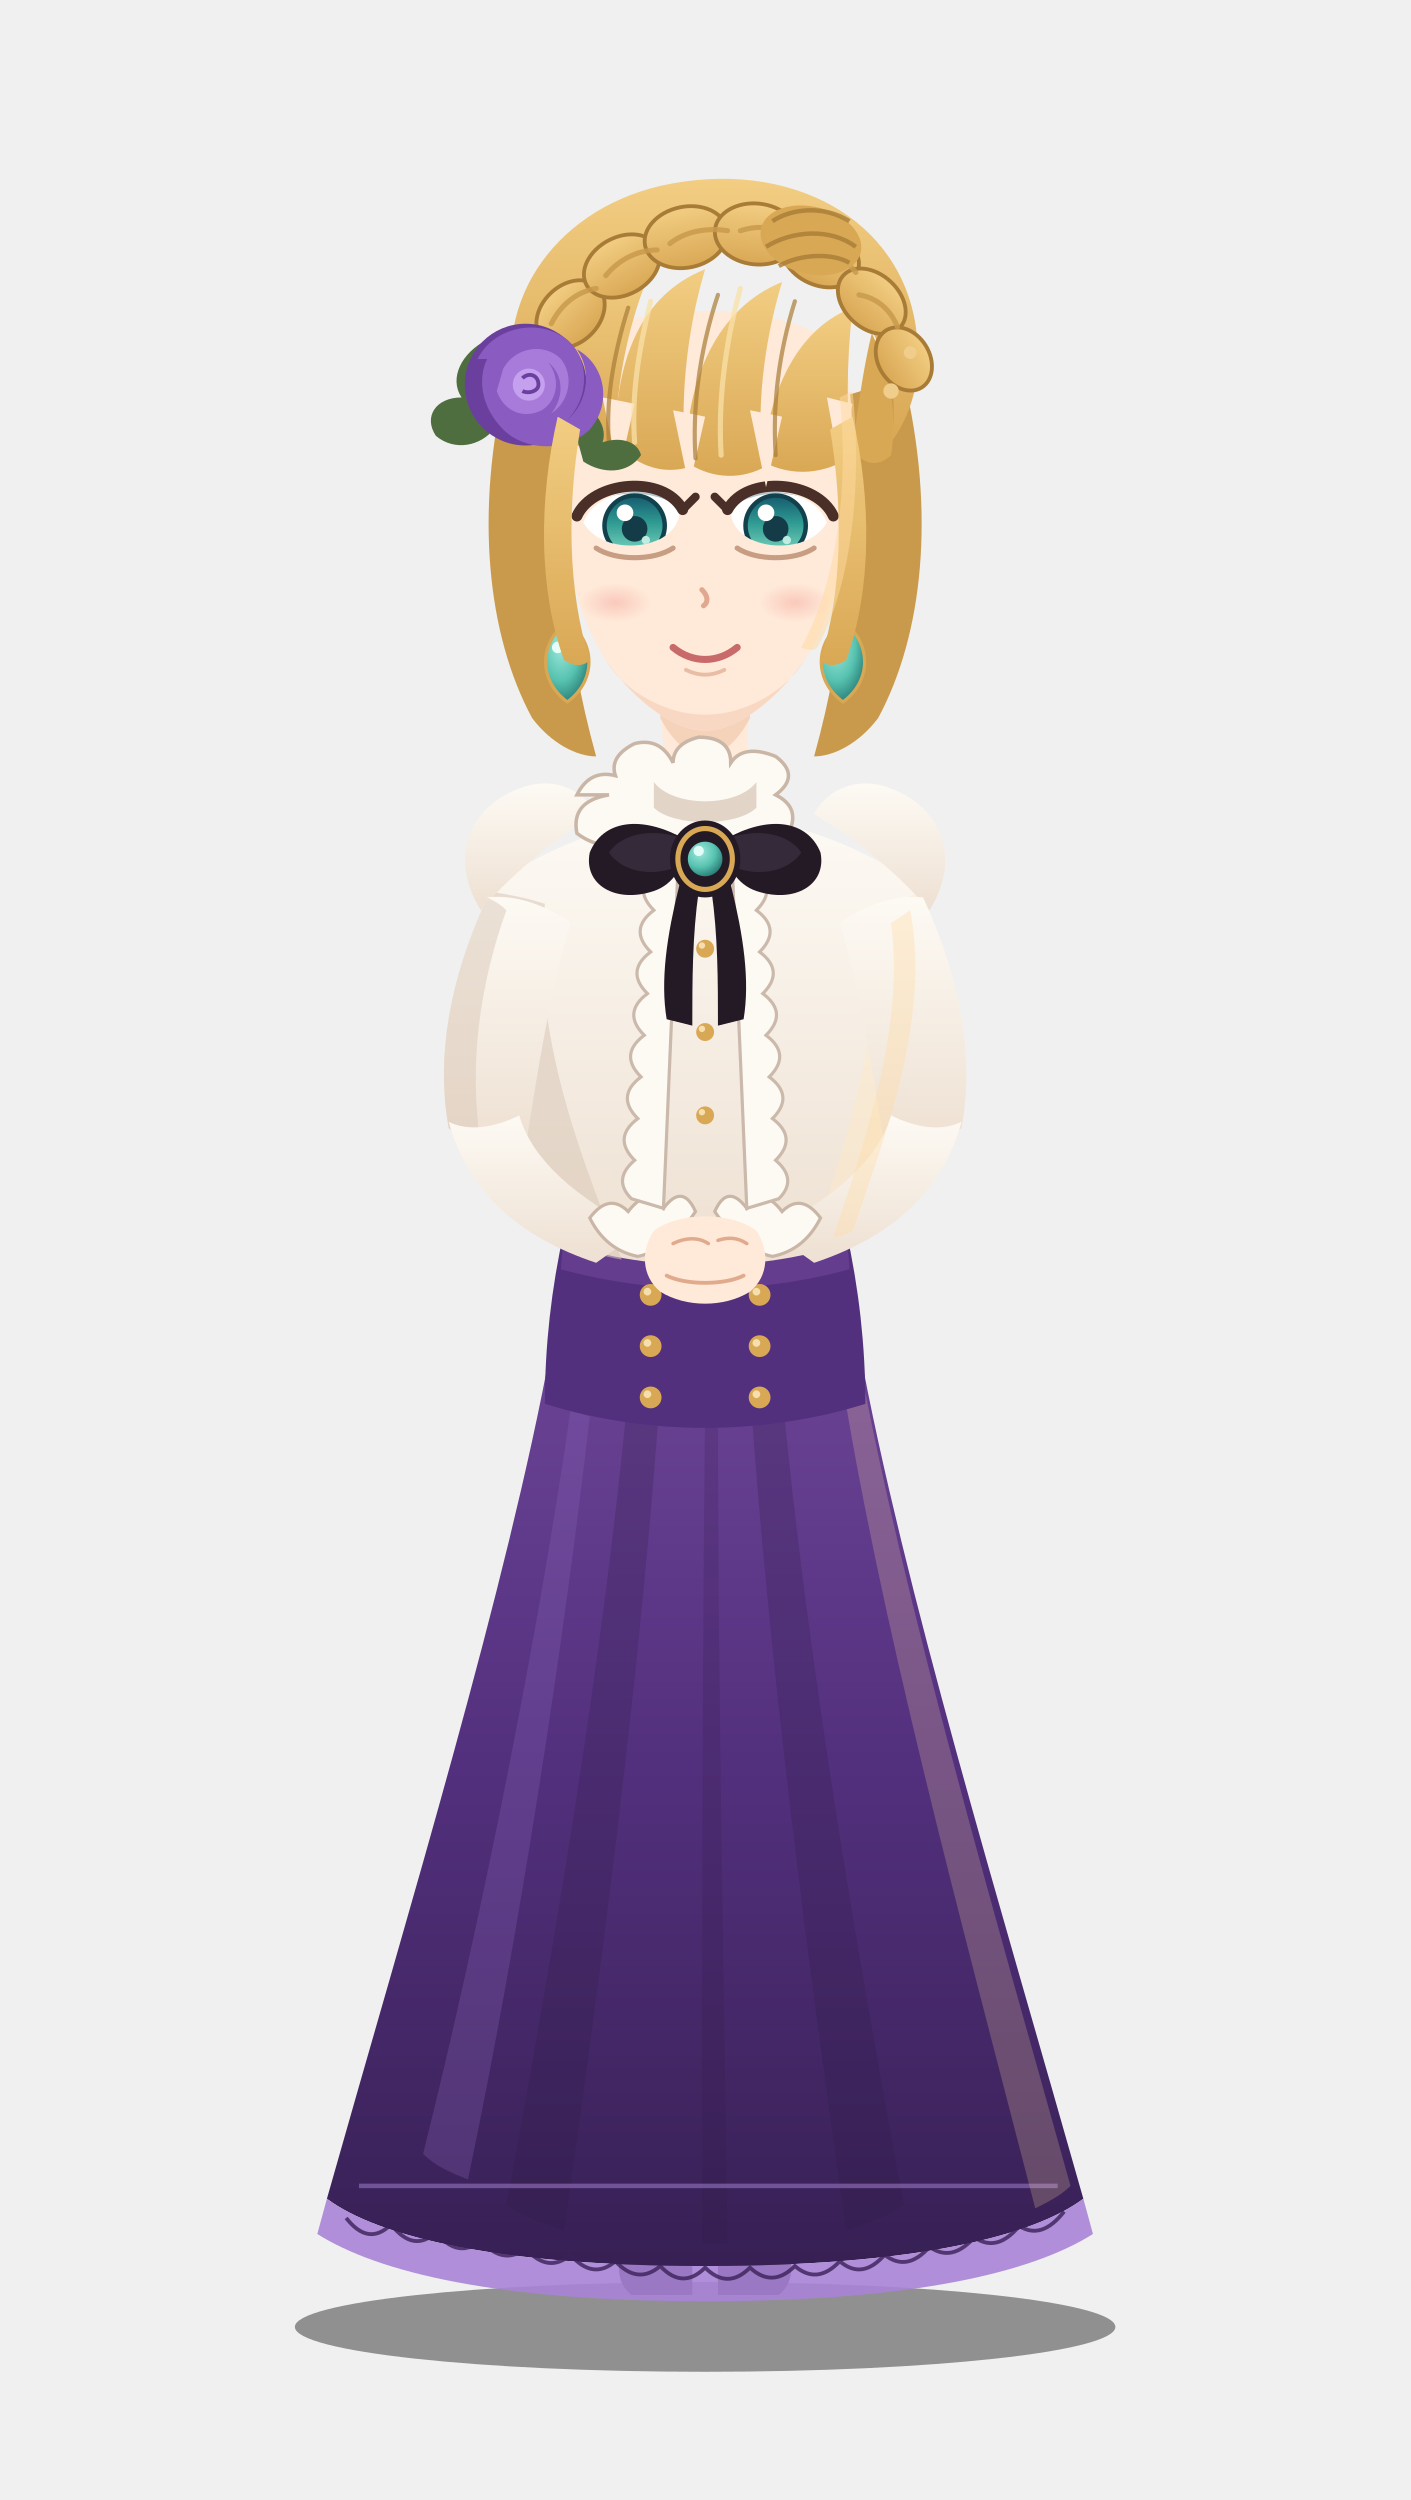
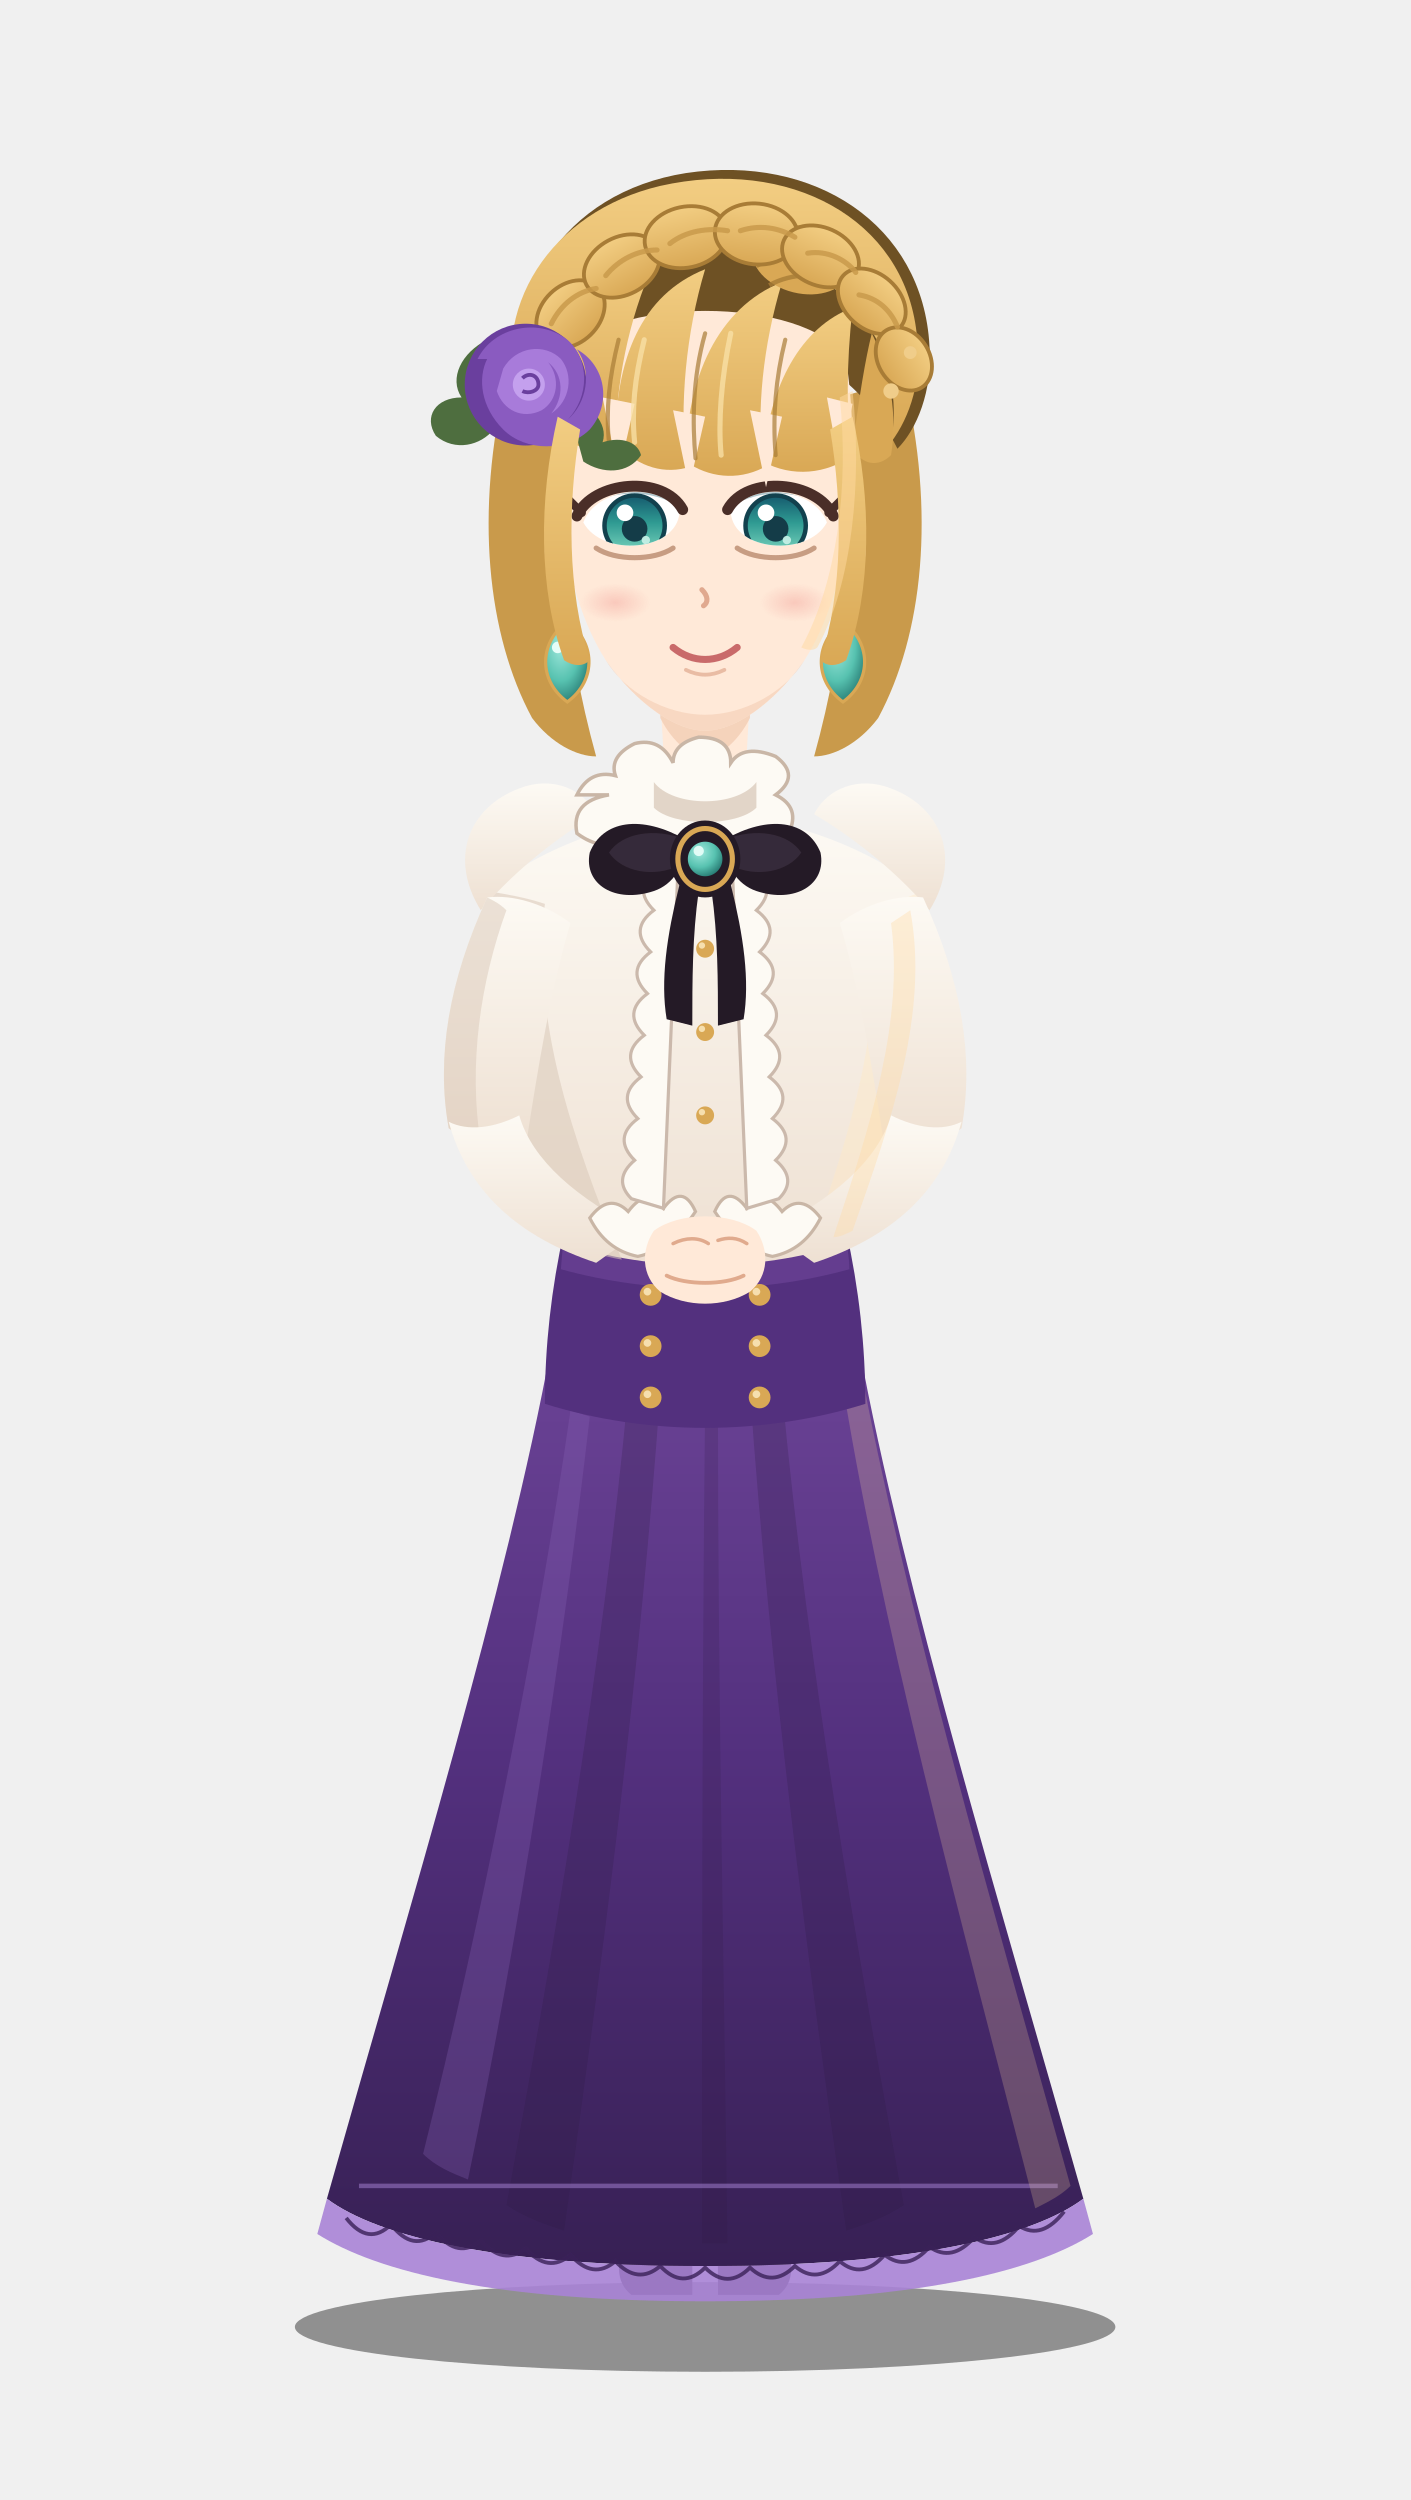
<svg xmlns="http://www.w3.org/2000/svg" viewBox="0 0 440 780" fill="none">
  <defs>
    <linearGradient id="skirtG" x1="0" y1="0" x2="0" y2="1">
      <stop offset="0" stop-color="#6b4396" />
      <stop offset="0.45" stop-color="#53307e" />
      <stop offset="1" stop-color="#372054" />
    </linearGradient>
    <linearGradient id="blouseG" x1="0" y1="0" x2="0" y2="1">
      <stop offset="0" stop-color="#fdfaf4" />
      <stop offset="1" stop-color="#eee0d2" />
    </linearGradient>
    <linearGradient id="irisG" x1="0" y1="0" x2="0" y2="1">
      <stop offset="0" stop-color="#155a6e" />
      <stop offset="0.45" stop-color="#2f9a92" />
      <stop offset="1" stop-color="#7fd8c0" />
    </linearGradient>
    <linearGradient id="hairG" x1="0" y1="0" x2="0" y2="1">
      <stop offset="0" stop-color="#f2cd82" />
      <stop offset="1" stop-color="#d9a855" />
    </linearGradient>
    <radialGradient id="cheekG" cx="0.5" cy="0.5" r="0.5">
      <stop offset="0" stop-color="#f4a9a0" stop-opacity="0.5" />
      <stop offset="1" stop-color="#f4a9a0" stop-opacity="0" />
    </radialGradient>
    <radialGradient id="gemG" cx="0.35" cy="0.3" r="0.8">
      <stop offset="0" stop-color="#9fe8dc" />
      <stop offset="0.55" stop-color="#57c2b0" />
      <stop offset="1" stop-color="#20706a" />
    </radialGradient>
    <clipPath id="eyeClipL">
      <path d="M 182 163 C 186 152, 206 150, 212 160 C 211 172, 188 174, 182 163 Z" />
    </clipPath>
    <clipPath id="eyeClipR">
      <path d="M 258 163 C 254 152, 234 150, 228 160 C 229 172, 252 174, 258 163 Z" />
    </clipPath>
  </defs>
  <ellipse cx="220" cy="726" rx="128" ry="14" fill="#000000" opacity="0.4" />
  <g id="lower">
    <path d="M 196 694 C 192 706, 192 712, 197 716 L 216 716 L 216 694 Z" fill="#1c1119" />
    <path d="M 244 694 C 248 706, 248 712, 243 716 L 224 716 L 224 694 Z" fill="#1c1119" />
    <path d="M 172 420 C 158 496, 128 594, 102 686              C 118 698, 156 707, 220 707              C 284 707, 322 698, 338 686              C 312 594, 282 496, 268 420 Z" fill="url(#skirtG)" />
    <g fill="#2a1840" opacity="0.5">
      <path d="M 196 434 C 188 520, 172 612, 158 688 C 164 692, 170 694, 176 696 C 188 612, 200 520, 206 434 Z" opacity="0.45" />
      <path d="M 244 434 C 252 520, 268 612, 282 688 C 276 692, 270 694, 264 696 C 252 612, 240 520, 234 434 Z" opacity="0.45" />
      <path d="M 220 436 C 219 530, 219 620, 219 700 C 222 700, 224 700, 227 700 C 226 620, 224 530, 224 436 Z" opacity="0.35" />
    </g>
    <path d="M 178 440 C 168 510, 150 600, 132 672 C 136 676, 141 678, 146 680 C 162 604, 176 512, 184 442 Z" fill="#8a63b8" opacity="0.28" />
    <path d="M 102 686 C 118 698, 156 707, 220 707 C 284 707, 322 698, 338 686 L 341 697 C 322 709, 285 718, 220 718 C 155 718, 118 709, 99 697 Z" fill="#a883d6" opacity="0.9" />
    <g stroke="#3a2158" stroke-width="1.2" opacity="0.8">
      <path d="M 108 692 q 7 9 14 2 q 7 9 14 2.5 q 7 8.5 14 2.5 q 7 8 14 2.5 q 7 8 14 2 q 7 8 14 2 q 7 7.5 14 1.5 q 7 7.5 14 0.5 q 7 7 14 0 q 7 6.5 14 -0.5 q 7 6 14 -1.5 q 7 6 14 -2 q 7 5.5 14 -2.5 q 7 5 14 -3 q 7 5 14 -3.5 q 7 4.5 14 -4.5" fill="none" />
    </g>
    <line x1="112" y1="682" x2="330" y2="682" stroke="#a883d6" stroke-width="1.4" opacity="0.5" />
    <path d="M 268 424 C 282 500, 310 596, 334 682 C 331 685, 327 687, 323 689 C 300 600, 274 504, 262 426 Z" fill="#ffd9a0" opacity="0.22" />
  </g>
  <g id="upper">
    <path d="M 176 384 C 172 402, 170 420, 170 438 C 202 448, 238 448, 270 438 C 270 420, 268 402, 264 384 C 236 376, 204 376, 176 384 Z" fill="#53307e" />
    <path d="M 176 384 C 204 392, 236 392, 264 384 C 264 388, 265 392, 265 396 C 236 404, 204 404, 175 396 Z" fill="#6b4396" opacity="0.7" />
    <g>
      <circle cx="203" cy="404" r="3.4" fill="#d9a855" />
      <circle cx="202" cy="403" r="1.2" fill="#f6dfae" />
      <circle cx="203" cy="420" r="3.4" fill="#d9a855" />
      <circle cx="202" cy="419" r="1.2" fill="#f6dfae" />
      <circle cx="203" cy="436" r="3.4" fill="#d9a855" />
      <circle cx="202" cy="435" r="1.2" fill="#f6dfae" />
      <circle cx="237" cy="404" r="3.4" fill="#d9a855" />
      <circle cx="236" cy="403" r="1.2" fill="#f6dfae" />
      <circle cx="237" cy="420" r="3.4" fill="#d9a855" />
      <circle cx="236" cy="419" r="1.2" fill="#f6dfae" />
      <circle cx="237" cy="436" r="3.4" fill="#d9a855" />
      <circle cx="236" cy="435" r="1.2" fill="#f6dfae" />
    </g>
    <path d="M 152 278 C 146 316, 162 352, 176 388 C 204 397, 236 397, 264 388 C 278 352, 294 316, 288 278              C 268 262, 240 254, 220 254 C 200 254, 172 262, 152 278 Z" fill="url(#blouseG)" />
    <path d="M 152 278 C 146 316, 162 352, 176 388 C 182 390, 188 392, 194 393 C 178 354, 166 318, 170 282 C 164 280, 158 279, 152 278 Z" fill="#d9c8b8" opacity="0.55" />
    <path d="M 288 278 C 294 316, 278 352, 264 388 C 260 389, 256 390, 252 391 C 266 352, 276 318, 272 284 C 278 282, 283 280, 288 278 Z" fill="#ffe9c4" opacity="0.4" />
    <path d="M 150 284 C 140 268, 146 252, 162 246 C 172 242, 182 246, 186 254 C 176 260, 162 270, 150 284 Z" fill="url(#blouseG)" />
    <path d="M 290 284 C 300 268, 294 252, 278 246 C 268 242, 258 246, 254 254 C 264 260, 278 270, 290 284 Z" fill="url(#blouseG)" />
    <path d="M 152 280 C 140 306, 136 330, 140 352 C 148 358, 158 360, 164 358 C 168 332, 172 308, 178 288 C 170 282, 160 279, 152 280 Z" fill="url(#blouseG)" />
    <path d="M 288 280 C 300 306, 304 330, 300 352 C 292 358, 282 360, 276 358 C 272 332, 268 308, 262 288 C 270 282, 280 279, 288 280 Z" fill="url(#blouseG)" />
    <path d="M 152 280 C 140 306, 136 330, 140 352 C 143 354, 146 356, 150 357 C 146 332, 150 306, 158 284 C 156 282, 154 281, 152 280 Z" fill="#d9c8b8" opacity="0.5" />
    <path d="M 140 350 C 146 372, 162 386, 186 394 L 200 384 C 180 374, 166 362, 162 348 C 154 352, 146 353, 140 350 Z" fill="url(#blouseG)" />
    <path d="M 300 350 C 294 372, 278 386, 254 394 L 240 384 C 260 374, 274 362, 278 348 C 286 352, 294 353, 300 350 Z" fill="url(#blouseG)" />
    <g fill="#fdfaf4" stroke="#c9b6a6" stroke-width="1">
      <path d="M 184 380 q 6 -8 12 -2 q 6 -8 11 -1 q 6 -8 10 1 q -8 12 -18 14 q -10 -2 -15 -12 Z" />
      <path d="M 256 380 q -6 -8 -12 -2 q -6 -8 -11 -1 q -6 -8 -10 1 q 8 12 18 14 q 10 -2 15 -12 Z" />
    </g>
    <g>
      <path d="M 204 384 C 212 378, 228 378, 236 384 C 240 390, 240 398, 234 403 C 226 408, 214 408, 206 403 C 200 398, 200 390, 204 384 Z" fill="#ffe9d8" />
      <path d="M 208 398 C 214 401, 226 401, 232 398" stroke="#e0aa8d" stroke-width="1.2" stroke-linecap="round" />
      <path d="M 210 388 C 214 386, 218 386, 221 388 M 224 387 C 227 386, 230 386, 233 388" stroke="#e0aa8d" stroke-width="1.1" stroke-linecap="round" />
    </g>
    <g fill="#fdfaf4" stroke="#cbb9ac" stroke-width="1">
      <path d="M 206 258 q -8 6 -1 13 q -8 6 -1 13 q -8 6 -1 13 q -8 6 -1 13 q -8 6 -1 13 q -8 6 -1 13 q -8 6 -1 13 q -8 6 -1 13 q -7 6 -1 12 l 10 3 L 212 260 Z" />
      <path d="M 234 258 q 8 6 1 13 q 8 6 1 13 q 8 6 1 13 q 8 6 1 13 q 8 6 1 13 q 8 6 1 13 q 8 6 1 13 q 8 6 1 13 q 7 6 1 12 l -10 3 L 228 260 Z" />
    </g>
    <g>
      <circle cx="220" cy="296" r="2.8" fill="#d9a855" />
      <circle cx="219" cy="295" r="1" fill="#f6dfae" />
      <circle cx="220" cy="322" r="2.8" fill="#d9a855" />
      <circle cx="219" cy="321" r="1" fill="#f6dfae" />
      <circle cx="220" cy="348" r="2.8" fill="#d9a855" />
      <circle cx="219" cy="347" r="1" fill="#f6dfae" />
    </g>
    <path d="M 284 284 C 290 316, 278 350, 266 384 C 264 385, 262 386, 260 386 C 272 350, 282 318, 278 288 Z" fill="#ffd9a0" opacity="0.35" />
    <path d="M 206 218 C 207 234, 208 246, 206 254 C 214 260, 226 260, 234 254 C 232 246, 233 234, 234 218 Z" fill="#ffe9d8" />
    <path d="M 206 224 C 210 232, 216 236, 220 237 C 224 236, 230 232, 234 224 L 234 218 L 206 218 Z" fill="#f3cdb4" opacity="0.8" />
    <g fill="#fdfaf4" stroke="#c9b6a6" stroke-width="1.1">
      <path d="M 190 244 q -12 2 -10 12 q 8 6 16 2 q -2 8 8 10 q 8 -2 10 -8 q 2 8 12 8 q 8 -4 6 -10 q 8 4 14 -2 q 4 -8 -4 -12 q 8 -6 0 -12 q -10 -4 -14 2 q 0 -8 -10 -8 q -8 2 -8 8 q -4 -8 -12 -6 q -8 4 -6 10 q -8 -2 -12 6 Z" transform="translate(0,4)" />
    </g>
    <path d="M 204 244 C 210 252, 230 252, 236 244 L 236 252 C 230 258, 210 258, 204 252 Z" fill="#e2d5c8" />
-     <g>
+     <g id="ribbon">
      <path d="M 214 262 C 200 254, 188 256, 184 266 C 182 276, 192 282, 204 278 C 210 276, 214 270, 214 262 Z" fill="#241a26" />
      <path d="M 226 262 C 240 254, 252 256, 256 266 C 258 276, 248 282, 236 278 C 230 276, 226 270, 226 262 Z" fill="#241a26" />
      <path d="M 214 262 C 204 258, 194 260, 190 266 C 194 272, 204 274, 212 270 Z" fill="#3a2e3e" opacity="0.8" />
      <path d="M 226 262 C 236 258, 246 260, 250 266 C 246 272, 236 274, 228 270 Z" fill="#3a2e3e" opacity="0.8" />
      <path d="M 212 276 C 208 292, 206 306, 208 318 L 216 320 C 216 306, 216 292, 218 278 Z" fill="#241a26" />
      <path d="M 228 276 C 232 292, 234 306, 232 318 L 224 320 C 224 306, 224 292, 222 278 Z" fill="#241a26" />
      <ellipse cx="220" cy="268" rx="11" ry="12" fill="#241a26" />
      <ellipse cx="220" cy="268" rx="8.5" ry="9.5" fill="none" stroke="#d9a855" stroke-width="1.6" />
      <circle cx="220" cy="268" r="5.4" fill="url(#gemG)" />
      <circle cx="218" cy="265.5" r="1.6" fill="#eafffa" opacity="0.9" />
    </g>
    <g id="head">
      <path d="M 158 118 C 148 160, 152 198, 166 224 C 172 232, 180 236, 186 236 C 176 200, 172 160, 178 124 Z" fill="#c99a4b" />
      <path d="M 282 118 C 292 160, 288 198, 274 224 C 268 232, 260 236, 254 236 C 264 200, 268 160, 262 124 Z" fill="#c99a4b" />
      <ellipse cx="177" cy="172" rx="7" ry="11" fill="#ffe9d8" />
      <ellipse cx="263" cy="172" rx="7" ry="11" fill="#ffe9d8" />
      <g id="earringL" transform-origin="177 181">
        <circle cx="177" cy="181" r="3" fill="#d9a855" />
        <line x1="177" y1="183" x2="177" y2="195" stroke="#d9a855" stroke-width="1.6" />
        <path d="M 177 194 C 185.5 200, 186.5 212, 177 219 C 167.5 212, 168.5 200, 177 194 Z" fill="url(#gemG)" />
        <path d="M 177 194 C 185.5 200, 186.5 212, 177 219 C 167.5 212, 168.5 200, 177 194 Z" fill="none" stroke="#d9a855" stroke-width="1" />
        <circle cx="174" cy="202" r="1.8" fill="#eafffa" opacity="0.95" />
      </g>
      <g id="earringR" transform-origin="263 181">
        <circle cx="263" cy="181" r="3" fill="#d9a855" />
        <line x1="263" y1="183" x2="263" y2="195" stroke="#d9a855" stroke-width="1.6" />
        <path d="M 263 194 C 271.5 200, 272.5 212, 263 219 C 253.5 212, 254.5 200, 263 194 Z" fill="url(#gemG)" />
        <path d="M 263 194 C 271.5 200, 272.5 212, 263 219 C 253.5 212, 254.5 200, 263 194 Z" fill="none" stroke="#d9a855" stroke-width="1" />
        <circle cx="260" cy="202" r="1.8" fill="#eafffa" opacity="0.95" />
      </g>
+       <path d="M 164 132 C 154 92, 176 60, 214 54 C 254 48, 288 70, 290 108 C 291 122, 286 134, 280 140 C 268 116, 246 104, 220 104 C 194 104, 174 116, 164 132 Z" fill="#6e5124" />
+       <path d="M 168 134 C 166 118, 172 104, 184 96 C 176 112, 173 124, 174 138 Z" fill="#6e5124" />
+       <path d="M 272 134 C 274 118, 270 104, 260 94 C 268 110, 271 122, 270 138 Z" fill="#6e5124" />
      <path d="M 176 112 C 171 148, 175 184, 189 206 C 199 220, 211 228, 220 228 C 229 228, 241 220, 251 206 C 265 184, 269 148, 264 112 C 252 92, 188 92, 176 112 Z" fill="#ffe9d8" />
      <path d="M 189 206 C 199 220, 211 228, 220 228 C 229 228, 241 220, 251 206 C 245 216, 232 223, 220 223 C 208 223, 195 216, 189 206 Z" fill="#f3cdb4" opacity="0.6" />
      <g id="features">
-         <path d="M 186 141 C 192 136.5, 202 136, 209 139" stroke="#d8ab6a" stroke-width="1.8" stroke-linecap="round" />
-         <path d="M 254 141 C 248 136.5, 238 136, 231 139" stroke="#d8ab6a" stroke-width="1.8" stroke-linecap="round" />
+         <path d="M 185 141 C 191 137.5, 202 137, 209 139.5" stroke="#b98a52" stroke-width="2.3" stroke-linecap="round" />
+         <path d="M 255 141 C 249 137.5, 238 137, 231 139.5" stroke="#b98a52" stroke-width="2.3" stroke-linecap="round" />
        <path d="M 182 163 C 186 152, 206 150, 212 160 C 211 172, 188 174, 182 163 Z" fill="#fff" />
        <path d="M 258 163 C 254 152, 234 150, 228 160 C 229 172, 252 174, 258 163 Z" fill="#fff" />
        <g clip-path="url(#eyeClipL)">
          <circle cx="198" cy="164" r="9.4" fill="url(#irisG)" />
          <circle cx="198" cy="164" r="9.4" fill="none" stroke="#12414e" stroke-width="1.4" />
          <circle cx="198" cy="165" r="4" fill="#143c48" />
          <circle cx="195" cy="160" r="2.6" fill="#ffffff" />
          <circle cx="201.5" cy="168.5" r="1.3" fill="#c9f2e8" opacity="0.9" />
          <path d="M 182 158 Q 198 150 212 158 L 212 152 L 182 152 Z" fill="#155a6e" opacity="0.35" />
        </g>
        <g clip-path="url(#eyeClipR)">
          <circle cx="242" cy="164" r="9.4" fill="url(#irisG)" />
          <circle cx="242" cy="164" r="9.4" fill="none" stroke="#12414e" stroke-width="1.4" />
          <circle cx="242" cy="165" r="4" fill="#143c48" />
          <circle cx="239" cy="160" r="2.6" fill="#ffffff" />
          <circle cx="245.5" cy="168.5" r="1.3" fill="#c9f2e8" opacity="0.9" />
          <path d="M 228 158 Q 242 150 258 158 L 258 152 L 228 152 Z" fill="#155a6e" opacity="0.35" />
        </g>
        <g clip-path="url(#eyeClipL)">
          <g class="lid" id="lidL">
            <rect x="178" y="124" width="38" height="24" fill="#ffe9d8" />
            <path d="M 180 147 C 187 153, 207 154, 214 146" stroke="#4a2e28" stroke-width="2.4" fill="none" stroke-linecap="round" />
          </g>
        </g>
        <g clip-path="url(#eyeClipR)">
          <g class="lid" id="lidR">
            <rect x="224" y="124" width="38" height="24" fill="#ffe9d8" />
            <path d="M 226 146 C 233 154, 253 153, 260 147" stroke="#4a2e28" stroke-width="2.4" fill="none" stroke-linecap="round" />
          </g>
        </g>
-         <path d="M 180 161 C 185 150, 207 148, 213 159" stroke="#4a2e28" stroke-width="3.4" stroke-linecap="round" />
-         <path d="M 213 159 L 217 155" stroke="#4a2e28" stroke-width="2.6" stroke-linecap="round" />
-         <path d="M 260 161 C 255 150, 233 148, 227 159" stroke="#4a2e28" stroke-width="3.4" stroke-linecap="round" />
-         <path d="M 227 159 L 223 155" stroke="#4a2e28" stroke-width="2.6" stroke-linecap="round" />
+         <g id="lashes">
+           <path d="M 180 161 C 185 150, 207 148, 213 159" stroke="#4a2e28" stroke-width="3.4" stroke-linecap="round" />
+           <path d="M 181.5 160 L 176.5 155" stroke="#4a2e28" stroke-width="2.6" stroke-linecap="round" />
+           <path d="M 260 161 C 255 150, 233 148, 227 159" stroke="#4a2e28" stroke-width="3.4" stroke-linecap="round" />
+           <path d="M 258.5 160 L 263.5 155" stroke="#4a2e28" stroke-width="2.6" stroke-linecap="round" />
+         </g>
        <path d="M 186 171 C 192 175, 204 175, 210 171" stroke="#b98a6e" stroke-width="1.6" stroke-linecap="round" opacity="0.8" />
        <path d="M 254 171 C 248 175, 236 175, 230 171" stroke="#b98a6e" stroke-width="1.6" stroke-linecap="round" opacity="0.8" />
        <path d="M 219 184 C 221 186, 221 188, 219.5 189" stroke="#e0a98f" stroke-width="1.6" stroke-linecap="round" />
        <path d="M 210 202 C 216 207, 224 207, 230 202" stroke="#c96a6a" stroke-width="2.2" stroke-linecap="round" />
        <path d="M 214 209 C 218 211, 222 211, 226 209" stroke="#e0a98f" stroke-width="1.2" stroke-linecap="round" opacity="0.7" />
        <ellipse cx="192" cy="188" rx="11" ry="6" fill="url(#cheekG)" />
        <ellipse cx="248" cy="188" rx="11" ry="6" fill="url(#cheekG)" />
      </g>
      <g id="bangs">
        <path d="M 172 132 C 168 108, 180 88, 204 82 C 196 100, 192 120, 192 140 C 186 142, 178 140, 172 132 Z" fill="url(#hairG)" />
        <path d="M 192 138 C 192 112, 200 92, 220 84 C 214 104, 212 126, 214 146 C 206 148, 198 145, 192 138 Z" fill="url(#hairG)" />
        <path d="M 214 144 C 214 118, 224 96, 244 88 C 238 108, 236 128, 238 146 C 230 150, 221 149, 214 144 Z" fill="url(#hairG)" />
        <path d="M 238 144 C 240 120, 250 102, 266 96 C 264 114, 264 130, 266 142 C 258 148, 247 149, 238 144 Z" fill="url(#hairG)" />
        <path d="M 266 140 C 268 124, 270 112, 272 104 C 278 116, 280 130, 278 142 C 274 146, 269 145, 266 140 Z" fill="#d9a855" />
        <path d="M 172 132 C 170 118, 172 106, 176 98 C 172 112, 172 124, 174 136 Z" fill="#c99a4b" />
        <g fill="#ffe9d8">
          <path d="M 188 124 L 193 148 L 198 126 Z" />
          <path d="M 210 128 L 215 152 L 220 130 Z" />
          <path d="M 234 128 L 239 152 L 244 130 Z" />
          <path d="M 258 124 L 262 146 L 266 126 Z" />
        </g>
        <g stroke="#a87c36" stroke-width="1.3" opacity="0.7" stroke-linecap="round">
-           <path d="M 196 96 C 191 112, 189 126, 190 138" />
-           <path d="M 224 92 C 218 110, 216 128, 217 143" />
-           <path d="M 248 94 C 243 110, 241 126, 242 142" />
+           <path d="M 193 106 C 190 118, 189 128, 190 138" />
+           <path d="M 220 104 C 216 118, 216 132, 217 143" />
+           <path d="M 245 106 C 242 118, 241 130, 242 142" />
        </g>
        <g stroke="#f9e2a8" stroke-width="1.6" opacity="0.75" stroke-linecap="round">
-           <path d="M 203 94 C 199 110, 197 124, 198 138" />
-           <path d="M 231 90 C 226 108, 224 126, 225 142" />
+           <path d="M 201 106 C 198 118, 197 128, 198 138" />
+           <path d="M 228 104 C 225 118, 224 132, 225 142" />
        </g>
      </g>
      <g id="crown">
        <path d="M 162 128 C 152 96, 172 66, 206 58 C 246 49, 282 68, 286 104 C 288 118, 284 130, 278 138                  C 282 116, 272 92, 246 82 C 214 70, 180 84, 170 112 C 167 120, 164 125, 162 128 Z" fill="url(#hairG)" />
+         <g transform="translate(-8,15)">
+           <ellipse cx="258" cy="66" rx="15.5" ry="10.5" fill="#d9a855" transform="rotate(14 258 66)" />
+           <path d="M 246 60 C 252 56, 262 55, 270 60 M 244 68 C 252 63, 264 62, 272 68 M 248 74 C 255 70, 265 70, 270 73" stroke="#a87c36" stroke-width="1.4" fill="none" opacity="0.8" />
+         </g>
        <g fill="url(#hairG)" stroke="#a87c36" stroke-width="1.2">
          <ellipse cx="168" cy="116" rx="11" ry="8" transform="rotate(-58 168 116)" />
          <ellipse cx="178" cy="98" rx="12" ry="9" transform="rotate(-44 178 98)" />
          <ellipse cx="194" cy="83" rx="12.5" ry="9" transform="rotate(-28 194 83)" />
          <ellipse cx="214" cy="74" rx="13" ry="9.5" transform="rotate(-12 214 74)" />
          <ellipse cx="236" cy="73" rx="13" ry="9.5" transform="rotate(6 236 73)" />
          <ellipse cx="256" cy="80" rx="12.5" ry="9" transform="rotate(24 256 80)" />
          <ellipse cx="272" cy="94" rx="12" ry="8.5" transform="rotate(42 272 94)" />
          <ellipse cx="282" cy="112" rx="10.5" ry="8" transform="rotate(58 282 112)" />
        </g>
        <g stroke="#c99a4b" stroke-width="1.6" fill="none" opacity="0.85" stroke-linecap="round">
          <path d="M 162 120 C 164 114, 168 110, 173 108" />
          <path d="M 172 101 C 175 95, 180 91, 186 90" />
          <path d="M 189 86 C 193 81, 199 78, 205 78" />
          <path d="M 209 76 C 214 72, 221 71, 227 72" />
          <path d="M 231 72 C 237 70, 243 71, 248 74" />
          <path d="M 252 79 C 258 78, 264 81, 267 85" />
          <path d="M 268 92 C 274 93, 278 97, 280 102" />
-         </g>
-         <g transform="translate(-5,9)">
-           <ellipse cx="258" cy="66" rx="16" ry="10.5" fill="#d9a855" transform="rotate(14 258 66)" />
-           <path d="M 246 60 C 252 56, 262 55, 270 60 M 244 68 C 252 63, 264 62, 272 68 M 248 74 C 255 70, 265 70, 270 73" stroke="#a87c36" stroke-width="1.4" fill="none" opacity="0.8" />
        </g>
        <circle cx="278" cy="122" r="2.4" fill="#f0cd8a" />
        <circle cx="284" cy="110" r="2" fill="#f0cd8a" />
        <g id="rose">
          <path d="M 152 106 C 144 110, 140 118, 144 124 C 136 124, 132 130, 136 136 C 142 141, 150 139, 154 134 Z" fill="#4e6e3f" />
          <path d="M 176 122 C 184 126, 190 132, 188 138 C 194 136, 199 138, 200 142 C 196 148, 188 148, 182 144 Z" fill="#4e6e3f" />
          <circle cx="164" cy="120" r="19" fill="#6a3f9e" />
          <path d="M 149 112 C 154 102, 168 99, 177 106 C 184 112, 184 124, 177 131 C 183 126, 185 116, 180 109 C 189 114, 191 126, 184 134 C 177 141, 164 141, 157 134 C 150 127, 149 118, 152 112 Z" fill="#8a5bc0" />
          <path d="M 157 115 C 161 108, 170 107, 175 112 C 179 117, 178 125, 172 129 C 176 124, 176 117, 171 113 C 175 118, 174 125, 169 128 C 163 131, 157 128, 155 122 Z" fill="#a87bda" />
          <circle cx="165" cy="120" r="5" fill="#c4a0ee" />
          <path d="M 163 118 C 165 116, 168 117, 168 120 C 168 122, 165 123, 163 122" stroke="#6a3f9e" stroke-width="1.2" fill="none" />
        </g>
      </g>
      <path d="M 174 130 C 168 156, 168 184, 176 206 C 179 208, 182 208, 184 206 C 177 184, 177 158, 181 134 Z" fill="url(#hairG)" />
      <path d="M 266 130 C 272 156, 272 184, 264 206 C 261 208, 258 208, 256 206 C 263 184, 263 158, 259 134 Z" fill="url(#hairG)" />
      <path d="M 262 124 C 265 152, 261 182, 250 202 C 252 203, 254 203, 255 202 C 266 182, 269 150, 266 122 Z" fill="#ffd9a0" opacity="0.5" />
    </g>
  </g>
</svg>
